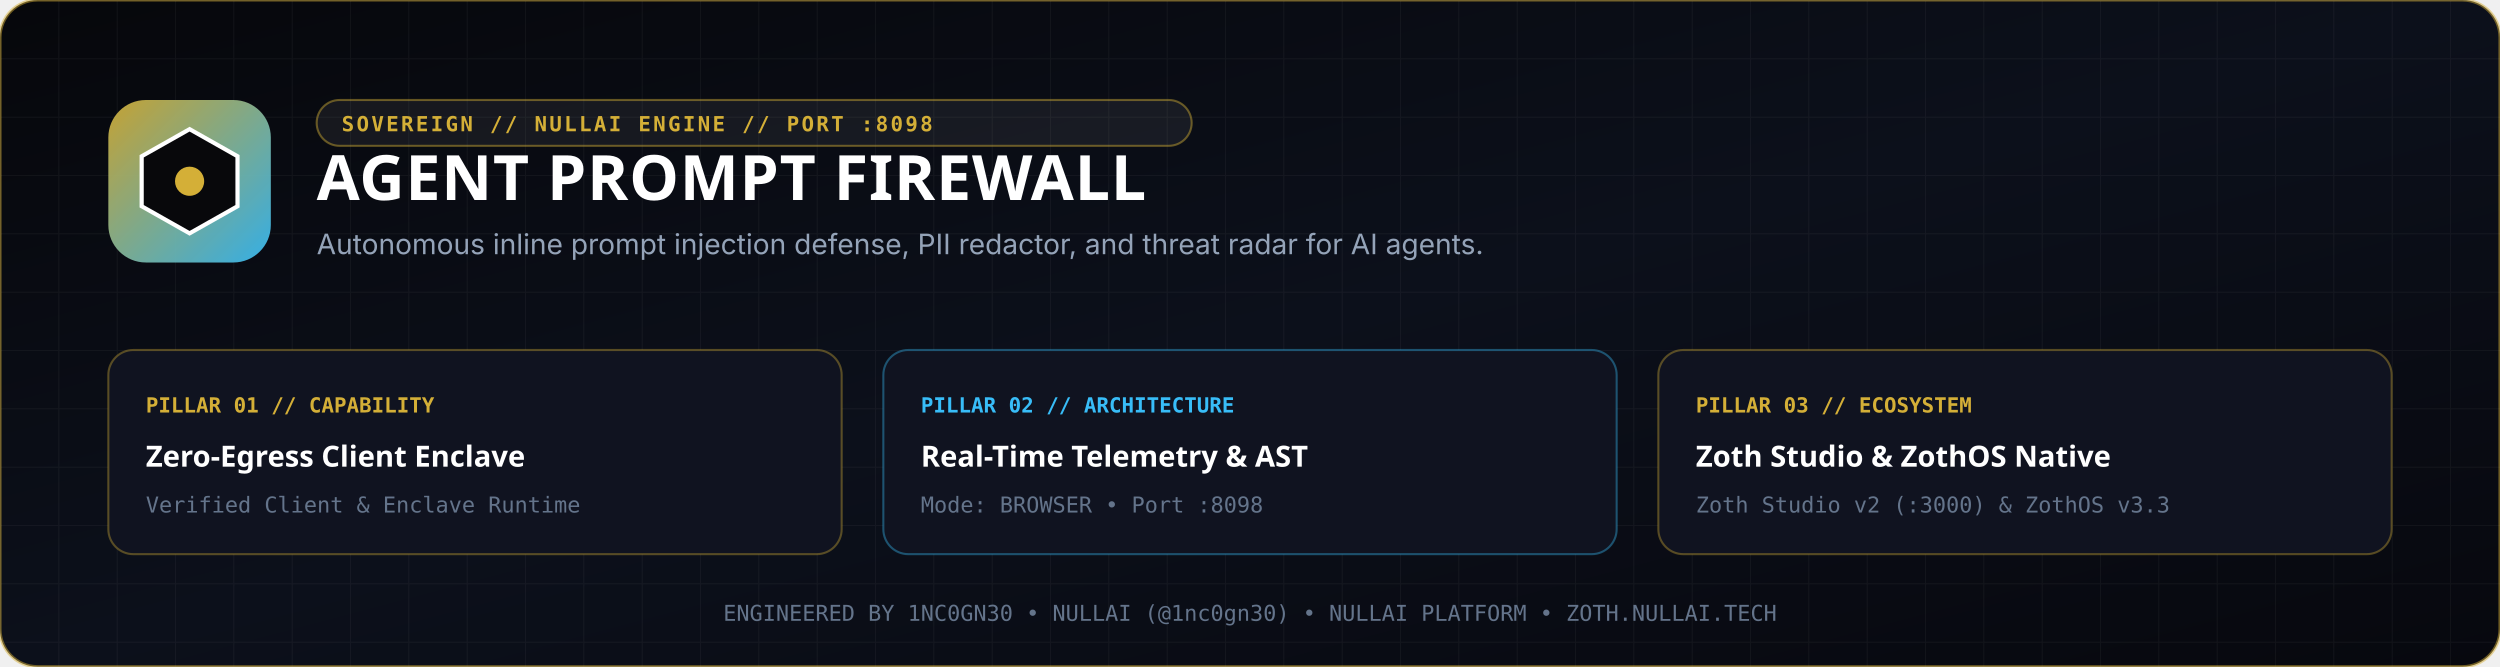
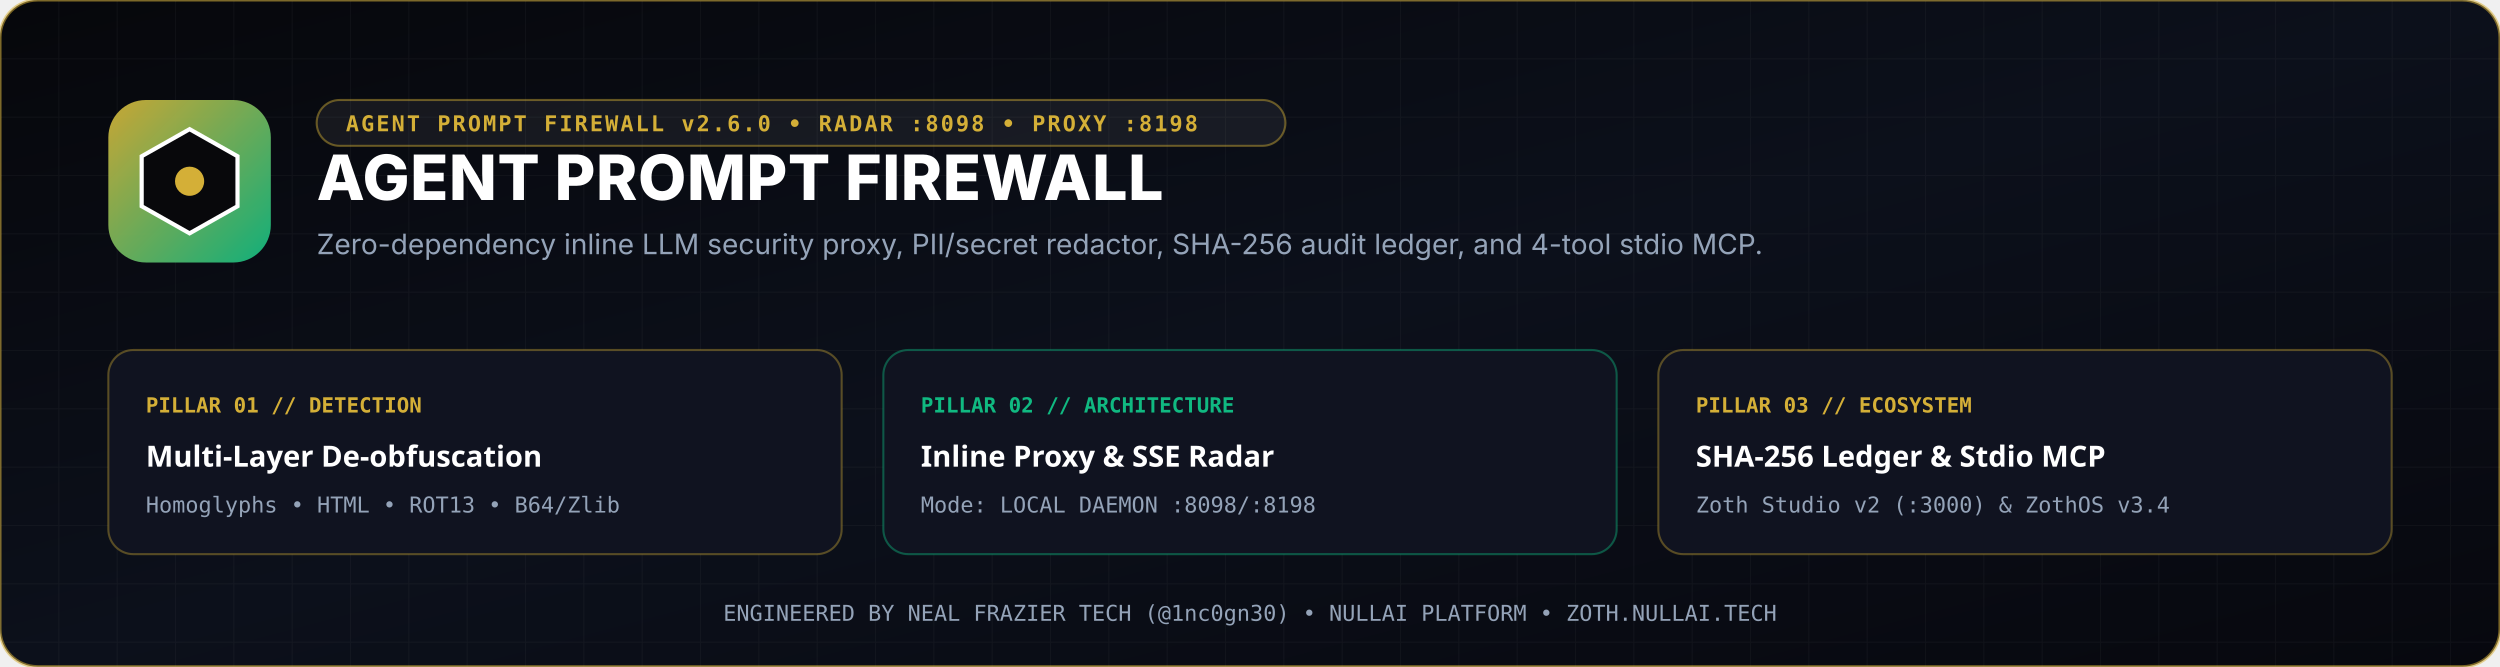
<svg xmlns="http://www.w3.org/2000/svg" viewBox="0 0 1200 320" width="100%" height="100%">
  <defs>
    <linearGradient id="bg" x1="0%" y1="0%" x2="100%" y2="100%">
      <stop offset="0%" stop-color="#06070B" />
      <stop offset="50%" stop-color="#0C101B" />
      <stop offset="100%" stop-color="#07080E" />
    </linearGradient>
    <linearGradient id="accent" x1="0%" y1="0%" x2="100%" y2="100%">
      <stop offset="0%" stop-color="#D4AF37" />
-       <stop offset="100%" stop-color="#38BDF8" />
+       <stop offset="100%" stop-color="#10B981" />
    </linearGradient>
    <pattern id="grid" width="28" height="28" patternUnits="userSpaceOnUse">
-       <path d="M 28 0 L 0 0 0 28" fill="none" stroke="rgba(255,255,255,0.04)" stroke-width="1" />
+       <path d="M 28 0 L 0 0 0 28" fill="none" stroke="rgba(255,255,255,0.035)" stroke-width="1" />
    </pattern>
  </defs>
-   <rect width="1200" height="320" rx="18" fill="url(#bg)" stroke="#D4AF37" stroke-opacity="0.5" stroke-width="1.5" />
+   <rect width="1200" height="320" rx="18" fill="url(#bg)" stroke="#D4AF37" stroke-opacity="0.55" stroke-width="1.5" />
  <rect width="1200" height="320" rx="18" fill="url(#grid)" />
  <g transform="translate(52, 48)">
-     <rect width="78" height="78" rx="18" fill="url(#accent)" opacity="0.92" />
+     <rect width="78" height="78" rx="18" fill="url(#accent)" opacity="0.94" />
    <polygon points="39,14 62,27 62,51 39,64 16,51 16,27" fill="#08080B" stroke="#FFFFFF" stroke-width="2" />
    <circle cx="39" cy="39" r="7" fill="#D4AF37" />
  </g>
  <g transform="translate(152, 62)">
-     <rect x="0" y="-14" width="420" height="22" rx="11" fill="rgba(255,255,255,0.06)" stroke="#D4AF37" stroke-opacity="0.45" />
-     <text x="12" y="1" fill="#D4AF37" font-family="JetBrains Mono, monospace" font-size="10" font-weight="700" letter-spacing="1.1">SOVEREIGN // NULLAI ENGINE // PORT :8098</text>
-     <text x="0" y="34" fill="#FFFFFF" font-family="Syne, Space Grotesk, sans-serif" font-size="30" font-weight="800" letter-spacing="0.4">AGENT PROMPT FIREWALL</text>
-     <text x="0" y="60" fill="#94A3B8" font-family="Inter, sans-serif" font-size="13.5">Autonomous inline prompt injection defense, PII redactor, and threat radar for AI agents.</text>
+     <rect x="0" y="-14" width="465" height="22" rx="11" fill="rgba(255,255,255,0.06)" stroke="#D4AF37" stroke-opacity="0.45" />
+     <text x="14" y="1" fill="#D4AF37" font-family="ui-monospace, Menlo, monospace" font-size="10.5" font-weight="700" letter-spacing="1.0">AGENT PROMPT FIREWALL v2.6.0 • RADAR :8098 • PROXY :8198</text>
+     <text x="0" y="34" fill="#FFFFFF" font-family="system-ui, -apple-system, sans-serif" font-size="30" font-weight="800" letter-spacing="0.3">AGENT PROMPT FIREWALL</text>
+     <text x="0" y="60" fill="#94A3B8" font-family="system-ui, -apple-system, sans-serif" font-size="13.5">Zero-dependency inline LLM security proxy, PII/secret redactor, SHA-256 audit ledger, and 4-tool stdio MCP.</text>
  </g>
  <g transform="translate(52, 168)">
    <rect x="0" y="0" width="352" height="98" rx="12" fill="#101320" stroke="#D4AF37" stroke-opacity="0.38" />
-     <text x="18" y="30" fill="#D4AF37" font-family="JetBrains Mono, monospace" font-size="10" font-weight="700">PILLAR 01 // CAPABILITY</text>
-     <text x="18" y="56" fill="#FFFFFF" font-family="Space Grotesk, sans-serif" font-size="14" font-weight="700">Zero-Egress Client Enclave</text>
-     <text x="18" y="78" fill="#64748B" font-family="JetBrains Mono, monospace" font-size="10.5">Verified Client &amp; Enclave Runtime</text>
-     <rect x="372" y="0" width="352" height="98" rx="12" fill="#101320" stroke="#38BDF8" stroke-opacity="0.38" />
-     <text x="390" y="30" fill="#38BDF8" font-family="JetBrains Mono, monospace" font-size="10" font-weight="700">PILLAR 02 // ARCHITECTURE</text>
-     <text x="390" y="56" fill="#FFFFFF" font-family="Space Grotesk, sans-serif" font-size="14" font-weight="700">Real-Time Telemetry &amp; AST</text>
-     <text x="390" y="78" fill="#64748B" font-family="JetBrains Mono, monospace" font-size="10.5">Mode: BROWSER • Port :8098</text>
+     <text x="18" y="30" fill="#D4AF37" font-family="ui-monospace, Menlo, monospace" font-size="10" font-weight="700">PILLAR 01 // DETECTION</text>
+     <text x="18" y="56" fill="#FFFFFF" font-family="system-ui, sans-serif" font-size="14" font-weight="700">Multi-Layer De-obfuscation</text>
+     <text x="18" y="78" fill="#94A3B8" font-family="ui-monospace, Menlo, monospace" font-size="10.5">Homoglyphs • HTML • ROT13 • B64/Zlib</text>
+     <rect x="372" y="0" width="352" height="98" rx="12" fill="#101320" stroke="#10B981" stroke-opacity="0.42" />
+     <text x="390" y="30" fill="#10B981" font-family="ui-monospace, Menlo, monospace" font-size="10" font-weight="700">PILLAR 02 // ARCHITECTURE</text>
+     <text x="390" y="56" fill="#FFFFFF" font-family="system-ui, sans-serif" font-size="14" font-weight="700">Inline Proxy &amp; SSE Radar</text>
+     <text x="390" y="78" fill="#94A3B8" font-family="ui-monospace, Menlo, monospace" font-size="10.5">Mode: LOCAL DAEMON :8098/:8198</text>
    <rect x="744" y="0" width="352" height="98" rx="12" fill="#101320" stroke="#D4AF37" stroke-opacity="0.38" />
-     <text x="762" y="30" fill="#D4AF37" font-family="JetBrains Mono, monospace" font-size="10" font-weight="700">PILLAR 03 // ECOSYSTEM</text>
-     <text x="762" y="56" fill="#FFFFFF" font-family="Space Grotesk, sans-serif" font-size="14" font-weight="700">Zoth Studio &amp; ZothOS Native</text>
-     <text x="762" y="78" fill="#64748B" font-family="JetBrains Mono, monospace" font-size="10.5">Zoth Studio v2 (:3000) &amp; ZothOS v3.3</text>
+     <text x="762" y="30" fill="#D4AF37" font-family="ui-monospace, Menlo, monospace" font-size="10" font-weight="700">PILLAR 03 // ECOSYSTEM</text>
+     <text x="762" y="56" fill="#FFFFFF" font-family="system-ui, sans-serif" font-size="14" font-weight="700">SHA-256 Ledger &amp; Stdio MCP</text>
+     <text x="762" y="78" fill="#94A3B8" font-family="ui-monospace, Menlo, monospace" font-size="10.5">Zoth Studio v2 (:3000) &amp; ZothOS v3.4</text>
  </g>
-   <text x="600" y="298" text-anchor="middle" fill="#64748B" font-family="JetBrains Mono, monospace" font-size="10.5">
-     ENGINEERED BY 1NC0GN30 • NULLAI (@1nc0gn30)  •  NULLAI PLATFORM  •  ZOTH.NULLAI.TECH
+   <text x="600" y="298" text-anchor="middle" fill="#94A3B8" font-family="ui-monospace, Menlo, monospace" font-size="10.5">
+     ENGINEERED BY NEAL FRAZIER TECH (@1nc0gn30) • NULLAI PLATFORM • ZOTH.NULLAI.TECH
  </text>
</svg>
